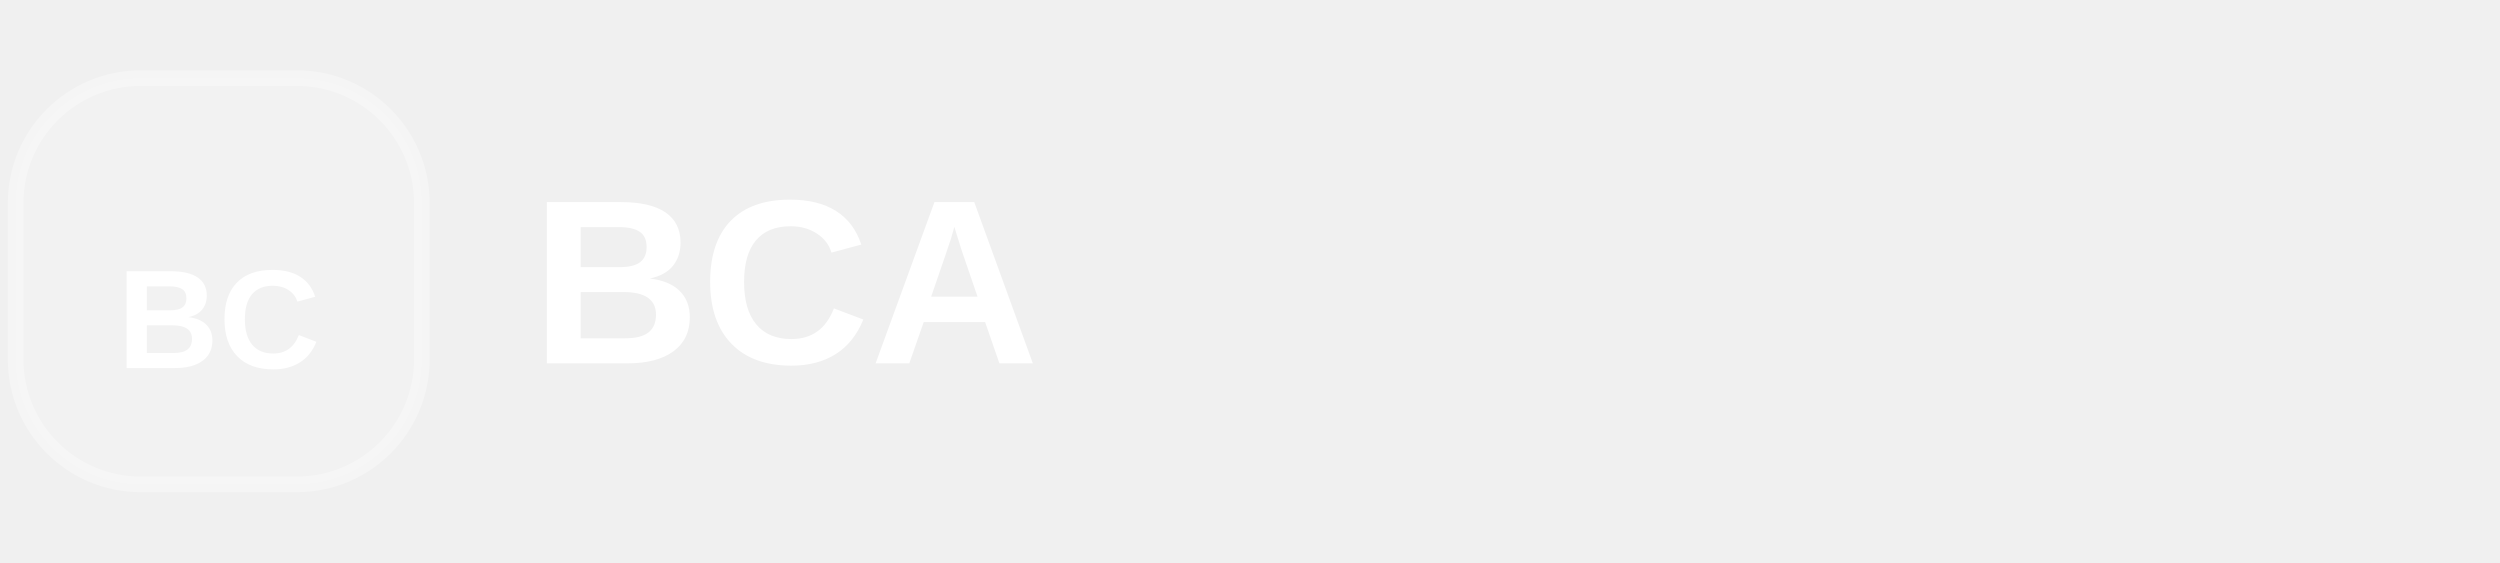
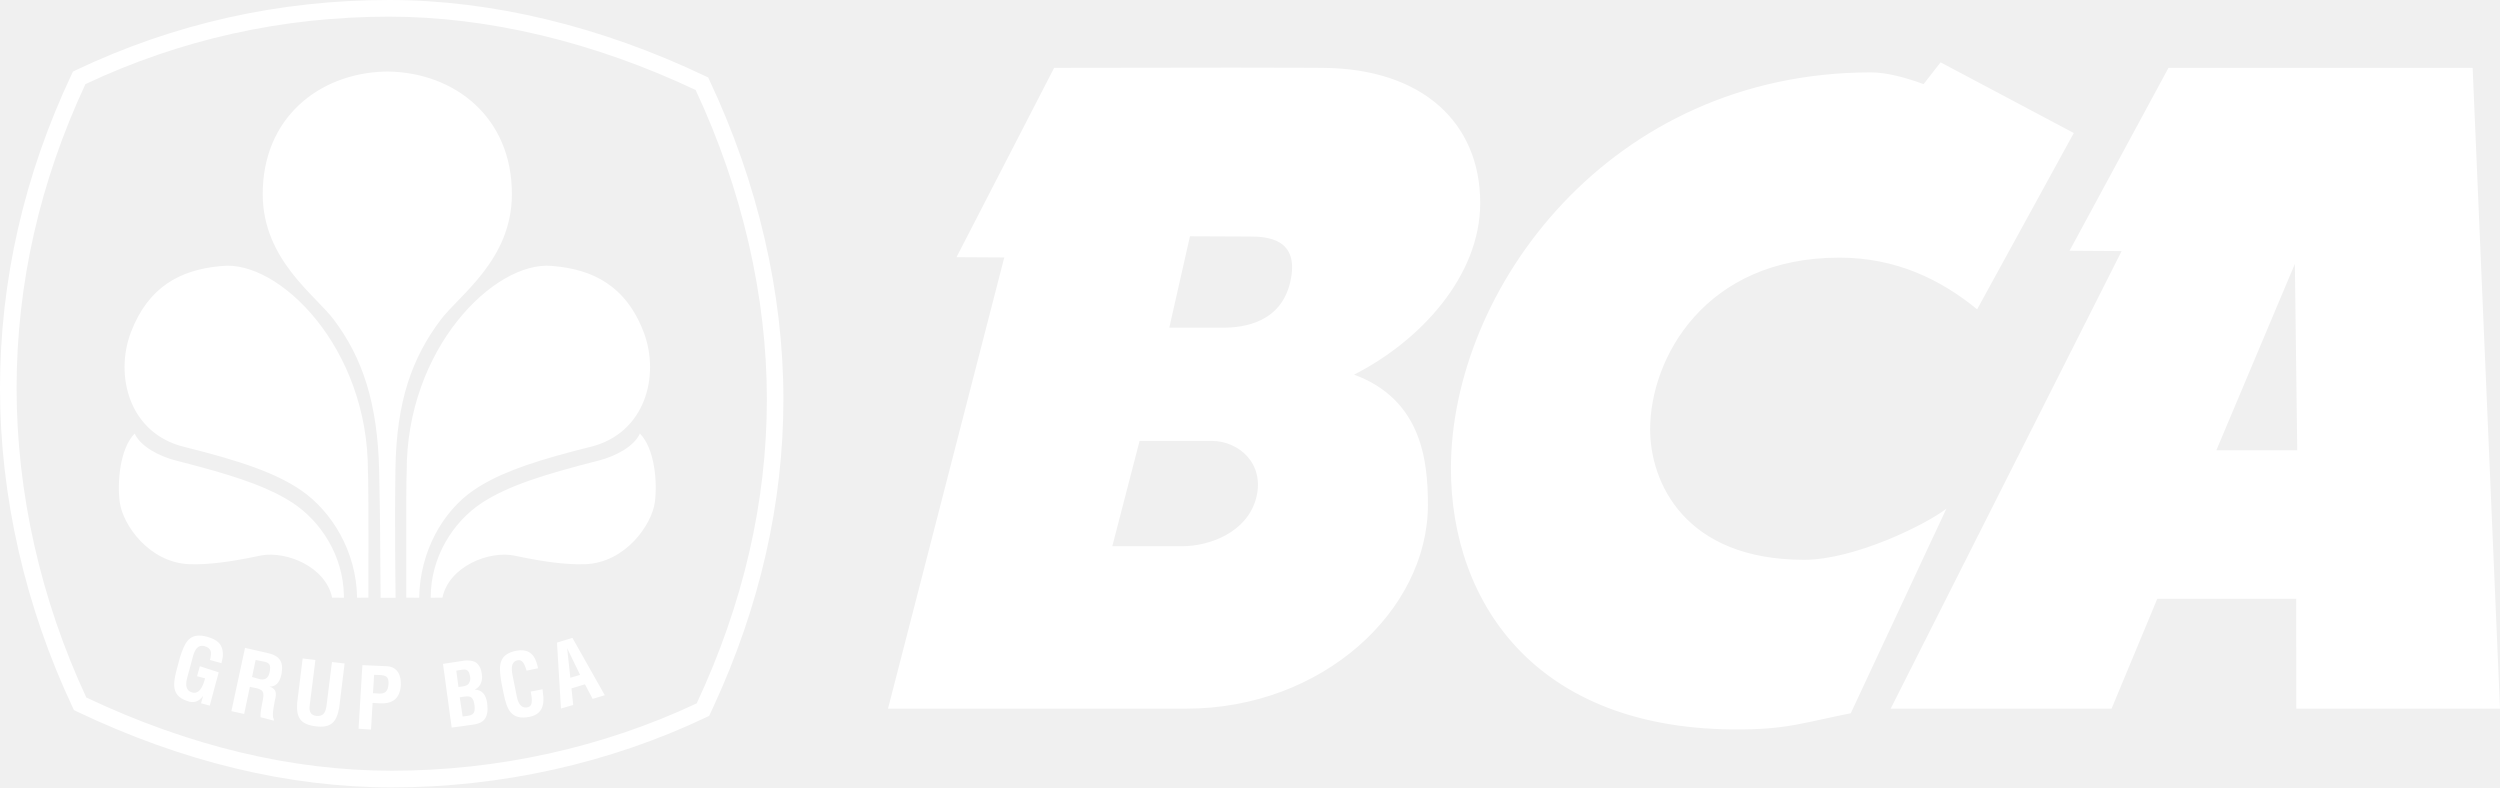
- <svg xmlns="http://www.w3.org/2000/svg" width="320" height="72" viewBox="0 0 320 72" fill="none">
-   <rect x="2" y="10" width="52" height="52" rx="16" fill="white" fill-opacity="0.16" stroke="white" stroke-opacity="0.32" stroke-width="2" />
-   <text x="28" y="42" text-anchor="middle" dominant-baseline="middle" fill="white" font-family="Poppins, Arial, sans-serif" font-size="18" font-weight="700" letter-spacing="0">BC</text>
-   <text x="68" y="38" dominant-baseline="middle" fill="white" font-family="Poppins, Arial, sans-serif" font-size="30" font-weight="700" letter-spacing="0">BCA</text>
+ <svg xmlns="http://www.w3.org/2000/svg" width="127" height="40" viewBox="0 0 127 40" fill="none">
+   <path fill-rule="evenodd" clip-rule="evenodd" d="M19.764 0C24.969 0 30.529 1.336 35.839 3.871L35.975 3.932L36.038 4.071C38.499 9.288 39.797 14.89 39.797 20.281C39.797 25.534 38.605 30.786 36.246 35.893L36.022 36.37L35.885 36.434C30.983 38.766 25.455 40 19.9 40C14.657 40 9.268 38.703 3.887 36.136L3.755 36.071L3.692 35.935C1.277 30.812 0 25.209 0 19.727C0 14.254 1.225 8.89 3.641 3.774L3.708 3.638L3.842 3.57C8.82 1.2 14.175 0 19.764 0ZM19.764 0.846C14.353 0.846 9.167 1.999 4.34 4.274C2.023 9.233 0.843 14.429 0.843 19.727C0.843 25.035 2.069 30.465 4.385 35.433C9.613 37.904 14.827 39.153 19.9 39.153C25.28 39.153 30.63 37.971 35.392 35.731C37.758 30.678 38.957 25.478 38.957 20.281C38.957 15.063 37.705 9.635 35.338 4.571C30.185 2.137 24.803 0.846 19.764 0.846ZM18.409 33.789L19.644 33.843C20.228 33.872 20.381 34.351 20.363 34.808C20.346 35.086 20.259 35.397 20.018 35.565C19.82 35.708 19.566 35.742 19.331 35.731L18.928 35.708L18.848 37.063L18.215 37.021L18.409 33.789ZM98.581 3.166L105.349 6.757L100.439 15.713C98.586 14.201 96.323 13.088 93.436 13.088C86.603 13.088 83.827 18.206 83.827 21.812C83.827 24.489 85.57 28.438 91.65 28.438C94.202 28.438 97.83 26.654 98.875 25.842L94.019 36.233L93.368 36.367L91.93 36.677C90.967 36.88 90.21 37.007 88.984 37.045C78.102 37.372 73.704 30.654 73.707 23.789C73.715 14.713 81.743 3.677 95.053 3.677C95.868 3.677 96.866 3.96 97.719 4.274L98.581 3.166ZM24.271 33.736C24.395 33.887 24.442 34.016 24.47 34.199L24.48 34.271C24.52 34.548 24.44 34.867 24.13 35.027V35.036C24.476 35.036 24.686 35.286 24.746 35.708L24.76 35.853C24.768 35.954 24.772 36.08 24.755 36.192C24.685 36.619 24.431 36.757 24.003 36.817L22.945 36.962L22.504 33.725L23.569 33.563C23.828 33.527 24.144 33.572 24.271 33.736ZM15.375 33.45L16.023 33.525L15.736 35.807L15.728 35.887C15.712 36.102 15.745 36.336 16.084 36.37C16.461 36.399 16.546 36.149 16.589 35.837L16.864 33.63L17.506 33.705L17.229 35.965C17.095 36.682 16.819 36.995 16.035 36.897C15.237 36.796 15.047 36.431 15.096 35.708L15.375 33.45ZM11.754 36.127L12.447 32.912L13.555 33.164C14.204 33.305 14.4 33.595 14.308 34.192C14.258 34.517 14.105 34.866 13.739 34.876L13.687 34.875L13.73 34.891C14.003 35.005 14.041 35.163 13.999 35.416L13.988 35.472C13.962 35.601 13.782 36.387 13.906 36.514L13.91 36.61L13.238 36.434C13.222 36.313 13.245 36.138 13.274 35.97L13.367 35.476C13.395 35.308 13.4 35.123 13.248 35.044C13.096 34.962 13.039 34.966 12.868 34.927L12.693 34.891L12.404 36.269L11.754 36.127ZM27.249 33.634L27.271 33.709C27.294 33.788 27.323 33.868 27.334 33.948L26.75 34.069L26.708 33.943L26.678 33.857C26.612 33.685 26.513 33.517 26.33 33.538C25.859 33.595 26.015 34.184 26.063 34.431L26.255 35.397C26.314 35.662 26.435 36.005 26.804 35.93C27.135 35.863 26.991 35.345 26.961 35.132L27.56 35.015C27.568 35.075 27.578 35.142 27.581 35.202C27.668 35.792 27.56 36.281 26.9 36.416C25.953 36.599 25.748 36.032 25.581 35.219L25.473 34.681L25.439 34.463L25.421 34.324C25.344 33.687 25.425 33.217 26.233 33.056C26.744 32.962 27.09 33.152 27.249 33.634ZM23.588 35.388L23.355 35.424L23.503 36.4L23.756 36.365C23.839 36.353 23.918 36.336 23.985 36.293C24.139 36.192 24.125 35.977 24.103 35.817C24.05 35.466 23.959 35.333 23.588 35.388ZM53.55 3.447L62.646 3.435L66.15 3.442C66.517 3.443 66.861 3.445 67.175 3.447C72.299 3.476 75.195 6.272 75.195 10.31C75.195 14.033 72.141 17.328 68.788 19.031C72.24 20.307 72.538 23.437 72.538 25.651C72.538 31.001 67.197 36 60.253 36H45.11L51.017 13.079L48.59 13.065L53.55 3.447ZM125.61 3.447L127 36H116.652L116.646 30.418H109.59L107.268 36H96.046L107.778 12.755L105.133 12.738L110.159 3.447H125.61ZM29.079 32.404L30.724 35.318L30.106 35.503L29.716 34.763L29.031 34.97L29.119 35.812L28.497 35.994L28.295 32.645L29.079 32.404ZM10.525 32.349C11.026 32.49 11.337 32.712 11.322 33.297C11.32 33.428 11.277 33.56 11.249 33.689L10.666 33.527L10.689 33.427C10.748 33.151 10.749 32.934 10.395 32.825C9.937 32.699 9.825 33.257 9.762 33.498L9.504 34.454L9.483 34.544C9.433 34.792 9.438 35.089 9.762 35.178C10.095 35.268 10.297 34.94 10.418 34.46L10.01 34.352L10.151 33.844L11.11 34.154L10.655 35.846L10.213 35.726L10.313 35.368H10.3C10.097 35.66 9.849 35.691 9.632 35.649C8.731 35.404 8.765 34.834 8.962 34.068L9.123 33.462L9.19 33.252L9.236 33.12C9.452 32.516 9.73 32.13 10.525 32.349ZM19.006 34.281L18.946 35.215L19.273 35.234C19.539 35.243 19.715 35.138 19.738 34.746C19.752 34.369 19.61 34.305 19.265 34.29L19.006 34.281ZM23.512 34.016L23.18 34.069L23.29 34.899L23.408 34.886L23.507 34.871C23.628 34.85 23.758 34.816 23.819 34.712L23.848 34.653C23.881 34.584 23.907 34.506 23.879 34.351C23.839 34.129 23.767 33.986 23.512 34.016ZM12.986 33.525L12.804 34.393L13.242 34.512C13.508 34.551 13.655 34.412 13.708 34.09C13.755 33.793 13.694 33.678 13.455 33.62L12.986 33.525ZM28.811 32.929L28.973 34.429L29.469 34.285L28.811 32.929ZM19.508 3.637L19.678 3.634L19.721 3.634C23.113 3.69 26.017 5.968 26.004 9.874C25.998 13.201 23.339 14.981 22.381 16.253C20.944 18.17 20.14 20.352 20.088 23.824L20.076 24.938L20.07 25.95C20.067 27.202 20.075 28.383 20.084 29.259L20.096 30.367H19.335L19.307 26.766L19.298 25.98C19.289 25.311 19.277 24.612 19.261 23.91C19.181 20.439 18.404 18.17 16.968 16.253C16.018 14.981 13.357 13.201 13.346 9.874C13.336 6.017 16.168 3.748 19.508 3.637ZM28.024 13.507L28.111 13.516C30.117 13.69 31.796 14.512 32.701 16.877C33.537 19.08 32.784 22.011 30.007 22.698L29.559 22.811L29.106 22.928C26.671 23.569 25.165 24.143 24.038 24.918C22.5 25.979 21.331 28.007 21.295 30.364L20.639 30.362L20.638 25.388L20.648 24.33C20.651 24.166 20.655 24.045 20.66 23.981C20.626 17.703 25.119 13.257 28.024 13.507ZM32.505 22.023C33.263 22.787 33.4 24.505 33.267 25.509C33.109 26.671 31.762 28.586 29.731 28.661C28.696 28.703 27.426 28.488 26.598 28.322L26.16 28.231C24.866 27.95 22.805 28.767 22.476 30.362L21.881 30.364C21.87 28.32 23.005 26.513 24.484 25.542C25.805 24.684 27.574 24.12 30.421 23.394C31.304 23.167 32.224 22.664 32.505 22.023ZM18.691 23.981L18.695 24.051L18.703 24.339C18.716 24.993 18.718 26.326 18.717 27.626L18.713 30.362L18.14 30.364C18.106 28.007 16.849 25.979 15.31 24.918C14.053 24.051 12.316 23.437 9.343 22.698C6.562 22.011 5.814 19.08 6.651 16.877C7.535 14.56 9.166 13.725 11.117 13.527L11.239 13.516C14.138 13.167 18.725 17.64 18.691 23.981ZM6.842 22.023C7.127 22.664 8.049 23.167 8.93 23.394L9.639 23.577L10.101 23.7C12.281 24.29 13.736 24.808 14.862 25.542C16.31 26.49 17.426 28.235 17.469 30.218L17.471 30.364L16.871 30.362C16.55 28.8 14.573 27.984 13.271 28.215L12.884 28.295L12.592 28.354C11.767 28.514 10.594 28.7 9.623 28.661C7.588 28.586 6.237 26.671 6.083 25.509C5.95 24.505 6.087 22.787 6.842 22.023ZM61.553 22.398H57.891L56.505 27.748H60.05C61.444 27.748 63.345 27.052 63.811 25.311C64.271 23.565 62.942 22.398 61.553 22.398ZM116.579 13.406L112.59 22.875H116.7L116.579 13.406ZM60.45 12.003L59.4 16.646H62.147C63.207 16.646 65.079 16.376 65.547 14.314C66.059 12.076 64.303 12.016 63.461 12.016L60.45 12.003Z" fill="white" />
</svg>
